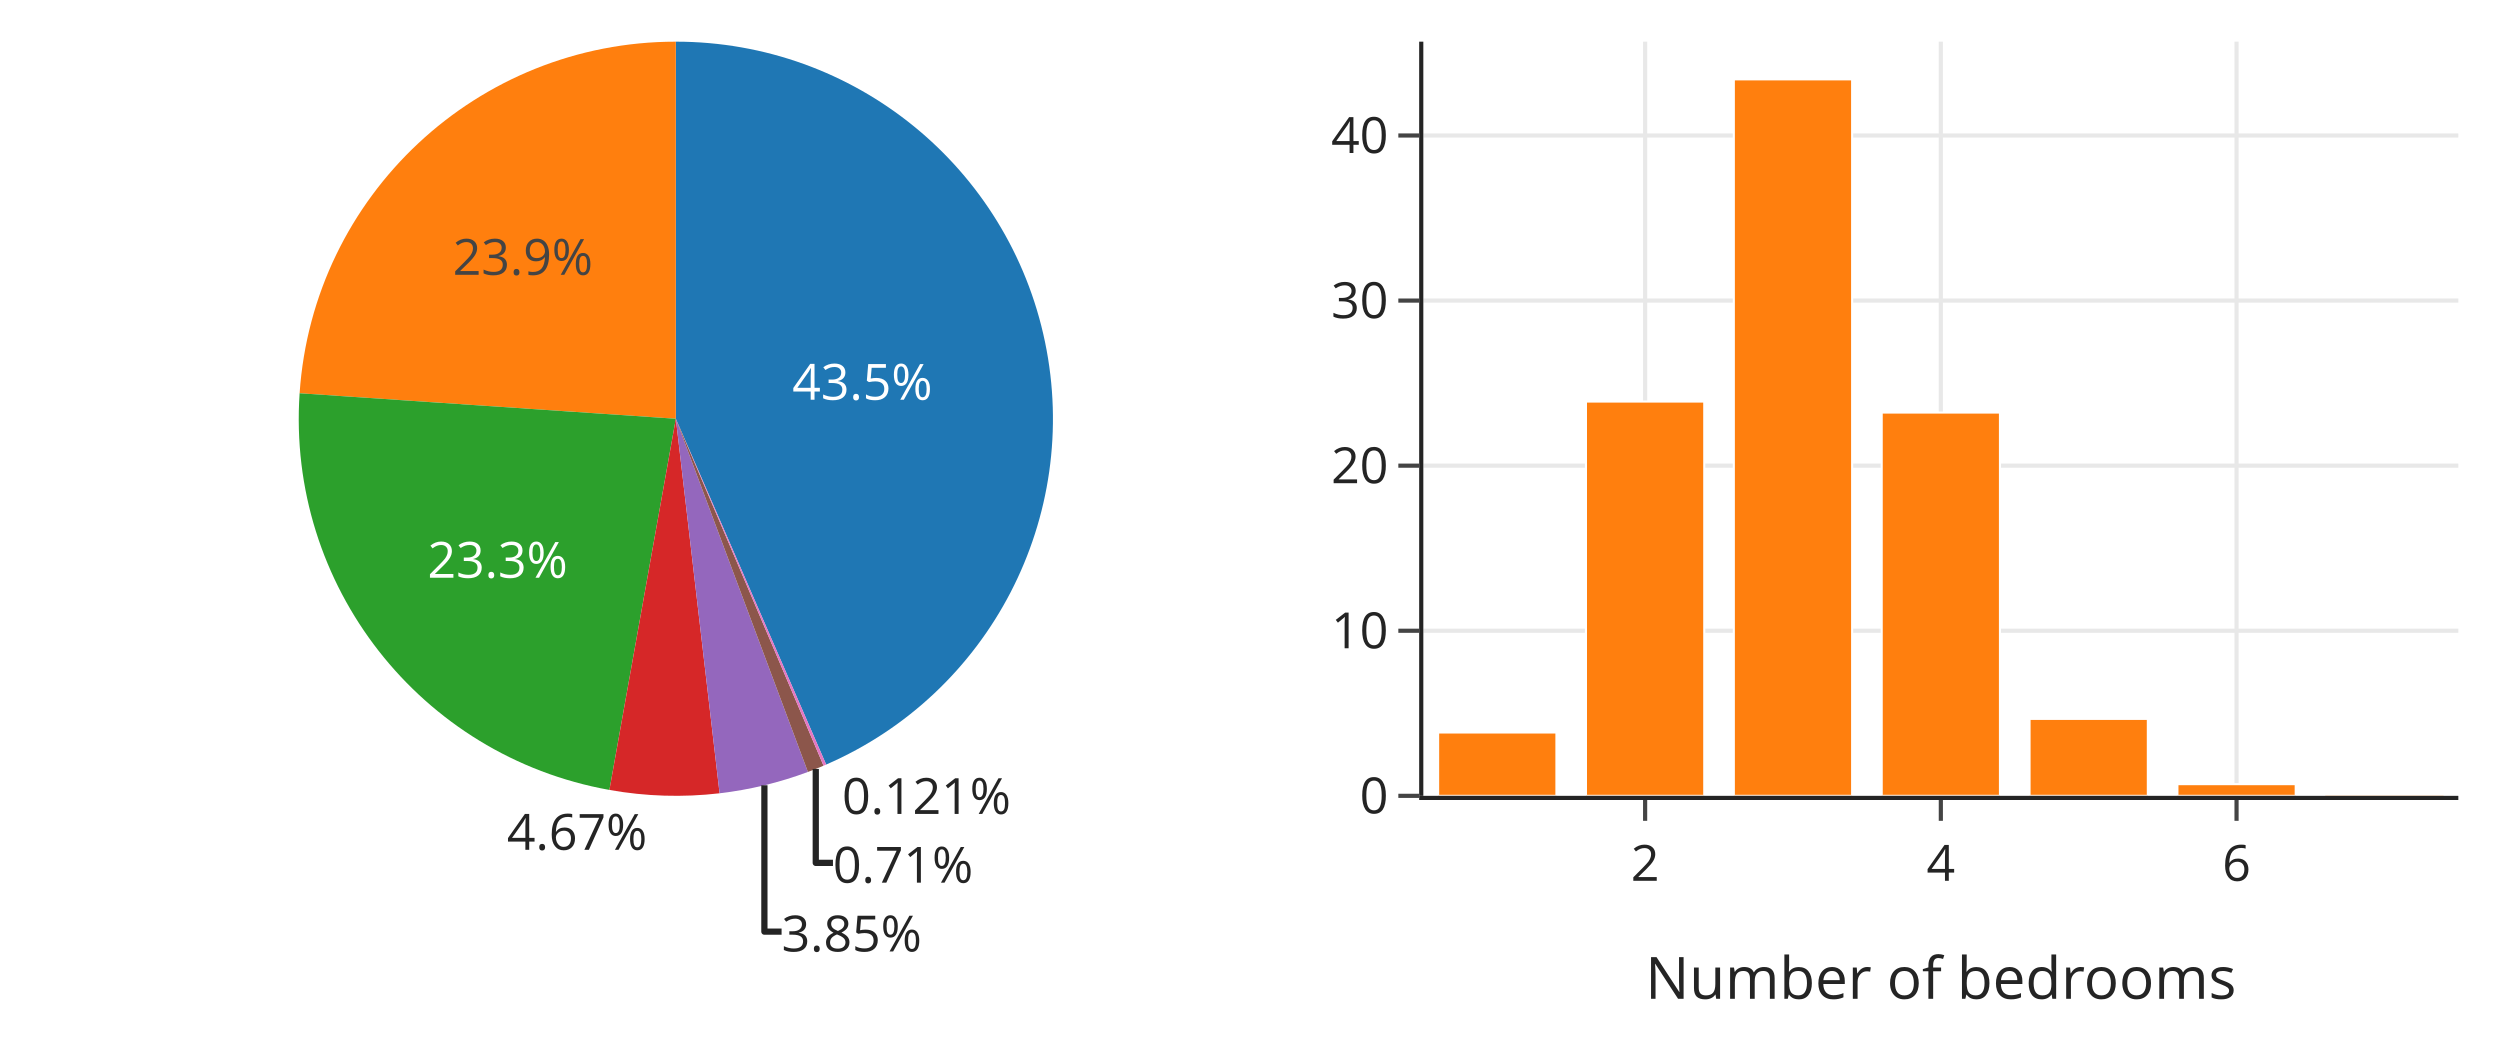
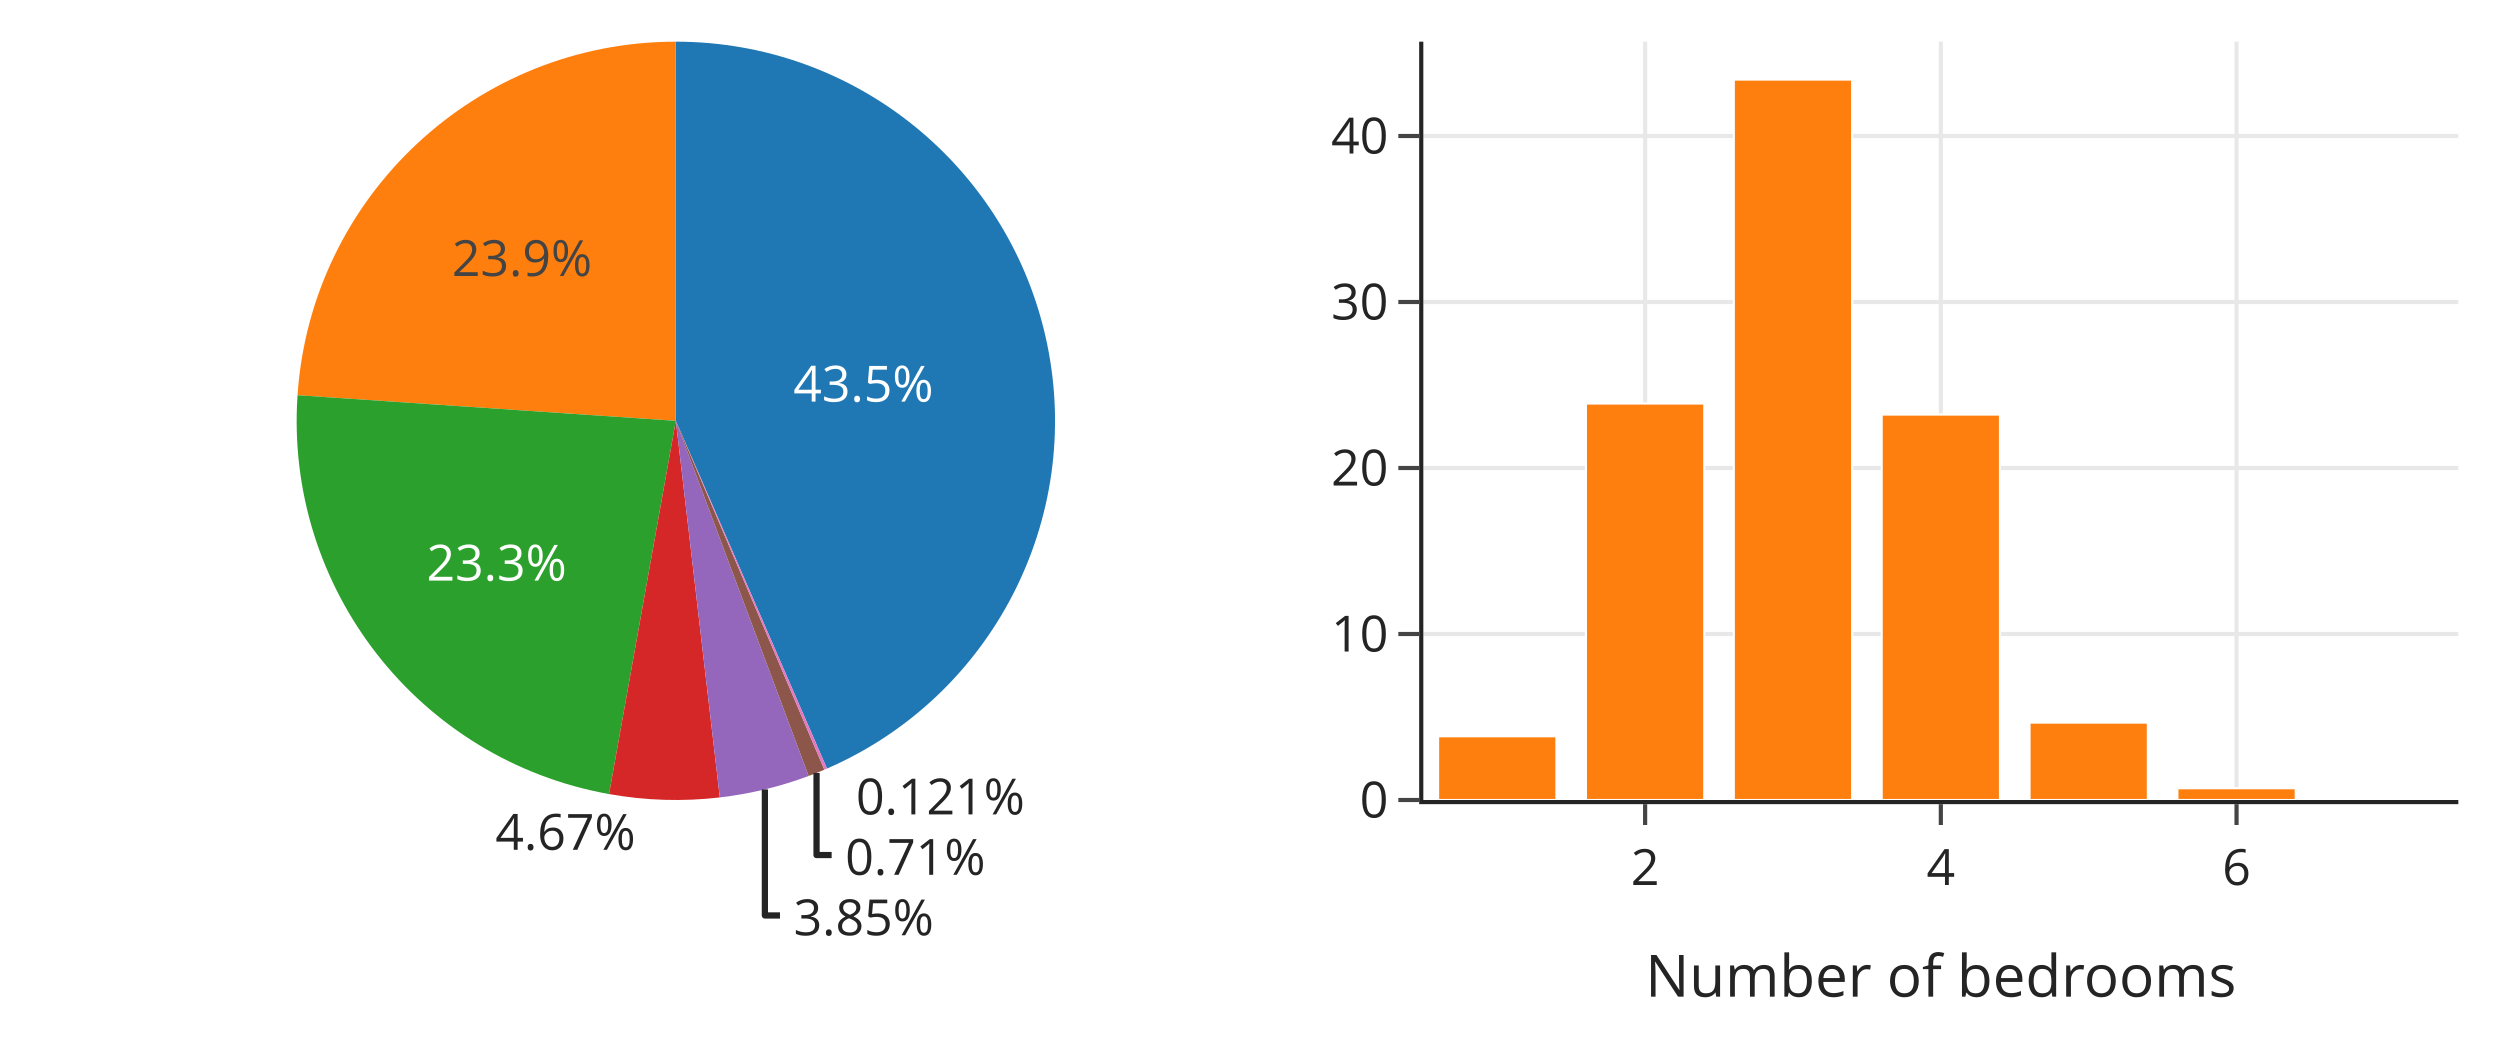
<svg xmlns="http://www.w3.org/2000/svg" class="main-svg" width="600" height="250" style="" viewBox="0 0 600 250">
  <rect x="0" y="0" width="600" height="250" style="fill: rgb(255, 255, 255); fill-opacity: 1;" />
-   <defs id="defs-15bd13">
+   <defs id="defs-7b0063">
    <g class="clips">
-       <clipPath id="clip15bd13xyplot" class="plotclip">
-         <rect width="248.4" height="181" />
+       <clipPath id="clip7b0063xyplot" class="plotclip">
+         <rect width="248.4" height="182" />
      </clipPath>
-       <clipPath class="axesclip" id="clip15bd13x">
+       <clipPath class="axesclip" id="clip7b0063x">
        <rect x="341.6" y="0" width="248.4" height="250" />
      </clipPath>
-       <clipPath class="axesclip" id="clip15bd13y">
-         <rect x="0" y="10" width="600" height="181" />
+       <clipPath class="axesclip" id="clip7b0063y">
+         <rect x="0" y="10" width="600" height="182" />
      </clipPath>
-       <clipPath class="axesclip" id="clip15bd13xy">
-         <rect x="341.6" y="10" width="248.4" height="181" />
+       <clipPath class="axesclip" id="clip7b0063xy">
+         <rect x="341.6" y="10" width="248.4" height="182" />
      </clipPath>
    </g>
    <g class="gradients" />
    <g class="patterns" />
  </defs>
  <g class="bglayer" />
  <g class="layer-below">
    <g class="imagelayer" />
    <g class="shapelayer" />
  </g>
  <g class="cartesianlayer">
    <g class="subplot xy">
      <g class="layer-subplot">
        <g class="shapelayer" />
        <g class="imagelayer" />
      </g>
+       <g class="minor-gridlayer">
+         <g class="x" />
+         <g class="y" />
+       </g>
      <g class="gridlayer">
        <g class="x">
-           <path class="xgrid crisp" transform="translate(394.83,0)" d="M0,10v181" style="stroke: rgb(232, 232, 232); stroke-opacity: 1; stroke-width: 1px;" />
-           <path class="xgrid crisp" transform="translate(465.8,0)" d="M0,10v181" style="stroke: rgb(232, 232, 232); stroke-opacity: 1; stroke-width: 1px;" />
-           <path class="xgrid crisp" transform="translate(536.77,0)" d="M0,10v181" style="stroke: rgb(232, 232, 232); stroke-opacity: 1; stroke-width: 1px;" />
+           <path class="xgrid crisp" transform="translate(394.83,0)" d="M0,10v182" style="stroke: rgb(232, 232, 232); stroke-opacity: 1; stroke-width: 1px;" />
+           <path class="xgrid crisp" transform="translate(465.8,0)" d="M0,10v182" style="stroke: rgb(232, 232, 232); stroke-opacity: 1; stroke-width: 1px;" />
+           <path class="xgrid crisp" transform="translate(536.77,0)" d="M0,10v182" style="stroke: rgb(232, 232, 232); stroke-opacity: 1; stroke-width: 1px;" />
        </g>
        <g class="y">
-           <path class="ygrid crisp" transform="translate(0,151.38)" d="M341.6,0h248.4" style="stroke: rgb(232, 232, 232); stroke-opacity: 1; stroke-width: 1px;" />
-           <path class="ygrid crisp" transform="translate(0,111.76)" d="M341.6,0h248.4" style="stroke: rgb(232, 232, 232); stroke-opacity: 1; stroke-width: 1px;" />
-           <path class="ygrid crisp" transform="translate(0,72.14)" d="M341.6,0h248.4" style="stroke: rgb(232, 232, 232); stroke-opacity: 1; stroke-width: 1px;" />
-           <path class="ygrid crisp" transform="translate(0,32.52)" d="M341.6,0h248.4" style="stroke: rgb(232, 232, 232); stroke-opacity: 1; stroke-width: 1px;" />
+           <path class="ygrid crisp" transform="translate(0,152.16)" d="M341.6,0h248.4" style="stroke: rgb(232, 232, 232); stroke-opacity: 1; stroke-width: 1px;" />
+           <path class="ygrid crisp" transform="translate(0,112.32)" d="M341.6,0h248.4" style="stroke: rgb(232, 232, 232); stroke-opacity: 1; stroke-width: 1px;" />
+           <path class="ygrid crisp" transform="translate(0,72.48)" d="M341.6,0h248.4" style="stroke: rgb(232, 232, 232); stroke-opacity: 1; stroke-width: 1px;" />
+           <path class="ygrid crisp" transform="translate(0,32.64)" d="M341.6,0h248.4" style="stroke: rgb(232, 232, 232); stroke-opacity: 1; stroke-width: 1px;" />
        </g>
      </g>
      <g class="zerolinelayer" />
      <path class="xlines-below" />
      <path class="ylines-below" />
      <g class="overlines-below" />
      <g class="xaxislayer-below" />
      <g class="yaxislayer-below" />
      <g class="overaxes-below" />
-       <g class="plot" transform="translate(341.6,10)" clip-path="url(#clip15bd13xyplot)">
+       <g class="plot" transform="translate(341.6,10)" clip-path="url(#clip7b0063xyplot)">
        <g class="barlayer mlayer">
          <g class="trace bars" style="opacity: 1;">
            <g class="points">
              <g class="point">
-                 <path d="M3.55,181V165.79H31.94V181Z" style="vector-effect: non-scaling-stroke; opacity: 1; stroke-width: 0.5px; fill: rgb(255, 127, 14); fill-opacity: 1; stroke: rgb(255, 255, 255); stroke-opacity: 1;" />
+                 <path d="M3.55,182V166.71H31.94V182Z" style="vector-effect: none; opacity: 1; stroke-width: 0.5px; fill: rgb(255, 127, 14); fill-opacity: 1; stroke: rgb(255, 255, 255); stroke-opacity: 1;" />
              </g>
              <g class="point">
-                 <path d="M39.03,181V86.37H67.42V181Z" style="vector-effect: non-scaling-stroke; opacity: 1; stroke-width: 0.5px; fill: rgb(255, 127, 14); fill-opacity: 1; stroke: rgb(255, 255, 255); stroke-opacity: 1;" />
+                 <path d="M39.03,182V86.85H67.42V182Z" style="vector-effect: none; opacity: 1; stroke-width: 0.5px; fill: rgb(255, 127, 14); fill-opacity: 1; stroke: rgb(255, 255, 255); stroke-opacity: 1;" />
              </g>
              <g class="point">
-                 <path d="M74.52,181V9.05H102.91V181Z" style="vector-effect: non-scaling-stroke; opacity: 1; stroke-width: 0.5px; fill: rgb(255, 127, 14); fill-opacity: 1; stroke: rgb(255, 255, 255); stroke-opacity: 1;" />
+                 <path d="M74.52,182V9.1H102.91V182Z" style="vector-effect: none; opacity: 1; stroke-width: 0.5px; fill: rgb(255, 127, 14); fill-opacity: 1; stroke: rgb(255, 255, 255); stroke-opacity: 1;" />
              </g>
              <g class="point">
-                 <path d="M110.01,181V89.01H138.39V181Z" style="vector-effect: non-scaling-stroke; opacity: 1; stroke-width: 0.5px; fill: rgb(255, 127, 14); fill-opacity: 1; stroke: rgb(255, 255, 255); stroke-opacity: 1;" />
+                 <path d="M110.01,182V89.5H138.39V182Z" style="vector-effect: none; opacity: 1; stroke-width: 0.5px; fill: rgb(255, 127, 14); fill-opacity: 1; stroke: rgb(255, 255, 255); stroke-opacity: 1;" />
              </g>
              <g class="point">
-                 <path d="M145.49,181V162.54H173.88V181Z" style="vector-effect: non-scaling-stroke; opacity: 1; stroke-width: 0.5px; fill: rgb(255, 127, 14); fill-opacity: 1; stroke: rgb(255, 255, 255); stroke-opacity: 1;" />
+                 <path d="M145.49,182V163.43H173.88V182Z" style="vector-effect: none; opacity: 1; stroke-width: 0.5px; fill: rgb(255, 127, 14); fill-opacity: 1; stroke: rgb(255, 255, 255); stroke-opacity: 1;" />
              </g>
              <g class="point">
-                 <path d="M180.98,181V178.19H209.37V181Z" style="vector-effect: non-scaling-stroke; opacity: 1; stroke-width: 0.5px; fill: rgb(255, 127, 14); fill-opacity: 1; stroke: rgb(255, 255, 255); stroke-opacity: 1;" />
+                 <path d="M180.98,182V179.18H209.37V182Z" style="vector-effect: none; opacity: 1; stroke-width: 0.5px; fill: rgb(255, 127, 14); fill-opacity: 1; stroke: rgb(255, 255, 255); stroke-opacity: 1;" />
              </g>
              <g class="point">
-                 <path d="M216.46,181V180.52H244.85V181Z" style="vector-effect: non-scaling-stroke; opacity: 1; stroke-width: 0.5px; fill: rgb(255, 127, 14); fill-opacity: 1; stroke: rgb(255, 255, 255); stroke-opacity: 1;" />
+                 <path d="M216.46,182V181.52H244.85V182Z" style="vector-effect: none; opacity: 1; stroke-width: 0.5px; fill: rgb(255, 127, 14); fill-opacity: 1; stroke: rgb(255, 255, 255); stroke-opacity: 1;" />
              </g>
            </g>
          </g>
        </g>
      </g>
      <g class="overplot" />
-       <path class="xlines-above crisp" d="M340.6,191.5H590" style="fill: none; stroke-width: 1px; stroke: rgb(36, 36, 36); stroke-opacity: 1;" />
-       <path class="ylines-above crisp" d="M341.1,10V191" style="fill: none; stroke-width: 1px; stroke: rgb(36, 36, 36); stroke-opacity: 1;" />
+       <path class="xlines-above crisp" d="M340.6,192.5H590" style="fill: none; stroke-width: 1px; stroke: rgb(36, 36, 36); stroke-opacity: 1;" />
+       <path class="ylines-above crisp" d="M341.1,10V192" style="fill: none; stroke-width: 1px; stroke: rgb(36, 36, 36); stroke-opacity: 1;" />
      <g class="overlines-above" />
      <g class="xaxislayer-above">
-         <path class="xtick ticks crisp" d="M0,192v5" transform="translate(394.83,0)" style="stroke: rgb(68, 68, 68); stroke-opacity: 1; stroke-width: 1px;" />
-         <path class="xtick ticks crisp" d="M0,192v5" transform="translate(465.8,0)" style="stroke: rgb(68, 68, 68); stroke-opacity: 1; stroke-width: 1px;" />
-         <path class="xtick ticks crisp" d="M0,192v5" transform="translate(536.77,0)" style="stroke: rgb(68, 68, 68); stroke-opacity: 1; stroke-width: 1px;" />
+         <path class="xtick ticks crisp" d="M0,193v5" transform="translate(394.83,0)" style="stroke: rgb(68, 68, 68); stroke-opacity: 1; stroke-width: 1px;" />
+         <path class="xtick ticks crisp" d="M0,193v5" transform="translate(465.8,0)" style="stroke: rgb(68, 68, 68); stroke-opacity: 1; stroke-width: 1px;" />
+         <path class="xtick ticks crisp" d="M0,193v5" transform="translate(536.77,0)" style="stroke: rgb(68, 68, 68); stroke-opacity: 1; stroke-width: 1px;" />
        <g class="xtick">
-           <text text-anchor="middle" x="0" y="211.4" transform="translate(394.83,0)" style="font-family: 'Open Sans', verdana, arial, sans-serif; font-size: 12px; fill: rgb(36, 36, 36); fill-opacity: 1; white-space: pre; opacity: 1;">2</text>
+           <text text-anchor="middle" x="0" y="212.4" transform="translate(394.83,0)" style="font-family: 'Open Sans', verdana, arial, sans-serif; font-size: 12px; fill: rgb(36, 36, 36); fill-opacity: 1; white-space: pre; opacity: 1;">2</text>
        </g>
        <g class="xtick">
-           <text text-anchor="middle" x="0" y="211.4" style="font-family: 'Open Sans', verdana, arial, sans-serif; font-size: 12px; fill: rgb(36, 36, 36); fill-opacity: 1; white-space: pre; opacity: 1;" transform="translate(465.8,0)">4</text>
+           <text text-anchor="middle" x="0" y="212.4" style="font-family: 'Open Sans', verdana, arial, sans-serif; font-size: 12px; fill: rgb(36, 36, 36); fill-opacity: 1; white-space: pre; opacity: 1;" transform="translate(465.8,0)">4</text>
        </g>
        <g class="xtick">
-           <text text-anchor="middle" x="0" y="211.4" style="font-family: 'Open Sans', verdana, arial, sans-serif; font-size: 12px; fill: rgb(36, 36, 36); fill-opacity: 1; white-space: pre; opacity: 1;" transform="translate(536.77,0)">6</text>
+           <text text-anchor="middle" x="0" y="212.4" style="font-family: 'Open Sans', verdana, arial, sans-serif; font-size: 12px; fill: rgb(36, 36, 36); fill-opacity: 1; white-space: pre; opacity: 1;" transform="translate(536.77,0)">6</text>
        </g>
      </g>
      <g class="yaxislayer-above">
-         <path class="ytick ticks crisp" d="M340.6,0h-5" transform="translate(0,191)" style="stroke: rgb(68, 68, 68); stroke-opacity: 1; stroke-width: 1px;" />
-         <path class="ytick ticks crisp" d="M340.6,0h-5" transform="translate(0,151.38)" style="stroke: rgb(68, 68, 68); stroke-opacity: 1; stroke-width: 1px;" />
-         <path class="ytick ticks crisp" d="M340.6,0h-5" transform="translate(0,111.76)" style="stroke: rgb(68, 68, 68); stroke-opacity: 1; stroke-width: 1px;" />
-         <path class="ytick ticks crisp" d="M340.6,0h-5" transform="translate(0,72.14)" style="stroke: rgb(68, 68, 68); stroke-opacity: 1; stroke-width: 1px;" />
-         <path class="ytick ticks crisp" d="M340.6,0h-5" transform="translate(0,32.52)" style="stroke: rgb(68, 68, 68); stroke-opacity: 1; stroke-width: 1px;" />
+         <path class="ytick ticks crisp" d="M340.6,0h-5" transform="translate(0,192)" style="stroke: rgb(68, 68, 68); stroke-opacity: 1; stroke-width: 1px;" />
+         <path class="ytick ticks crisp" d="M340.6,0h-5" transform="translate(0,152.16)" style="stroke: rgb(68, 68, 68); stroke-opacity: 1; stroke-width: 1px;" />
+         <path class="ytick ticks crisp" d="M340.6,0h-5" transform="translate(0,112.32)" style="stroke: rgb(68, 68, 68); stroke-opacity: 1; stroke-width: 1px;" />
+         <path class="ytick ticks crisp" d="M340.6,0h-5" transform="translate(0,72.48)" style="stroke: rgb(68, 68, 68); stroke-opacity: 1; stroke-width: 1px;" />
+         <path class="ytick ticks crisp" d="M340.6,0h-5" transform="translate(0,32.64)" style="stroke: rgb(68, 68, 68); stroke-opacity: 1; stroke-width: 1px;" />
        <g class="ytick">
-           <text text-anchor="end" x="333.2" y="4.2" transform="translate(0,191)" style="font-family: 'Open Sans', verdana, arial, sans-serif; font-size: 12px; fill: rgb(36, 36, 36); fill-opacity: 1; white-space: pre; opacity: 1;">0</text>
+           <text text-anchor="end" x="333.2" y="4.2" transform="translate(0,192)" style="font-family: 'Open Sans', verdana, arial, sans-serif; font-size: 12px; fill: rgb(36, 36, 36); fill-opacity: 1; white-space: pre; opacity: 1;">0</text>
        </g>
        <g class="ytick">
-           <text text-anchor="end" x="333.2" y="4.2" style="font-family: 'Open Sans', verdana, arial, sans-serif; font-size: 12px; fill: rgb(36, 36, 36); fill-opacity: 1; white-space: pre; opacity: 1;" transform="translate(0,151.38)">10</text>
+           <text text-anchor="end" x="333.2" y="4.2" style="font-family: 'Open Sans', verdana, arial, sans-serif; font-size: 12px; fill: rgb(36, 36, 36); fill-opacity: 1; white-space: pre; opacity: 1;" transform="translate(0,152.16)">10</text>
        </g>
        <g class="ytick">
-           <text text-anchor="end" x="333.2" y="4.2" style="font-family: 'Open Sans', verdana, arial, sans-serif; font-size: 12px; fill: rgb(36, 36, 36); fill-opacity: 1; white-space: pre; opacity: 1;" transform="translate(0,111.76)">20</text>
+           <text text-anchor="end" x="333.2" y="4.2" style="font-family: 'Open Sans', verdana, arial, sans-serif; font-size: 12px; fill: rgb(36, 36, 36); fill-opacity: 1; white-space: pre; opacity: 1;" transform="translate(0,112.32)">20</text>
        </g>
        <g class="ytick">
-           <text text-anchor="end" x="333.2" y="4.2" style="font-family: 'Open Sans', verdana, arial, sans-serif; font-size: 12px; fill: rgb(36, 36, 36); fill-opacity: 1; white-space: pre; opacity: 1;" transform="translate(0,72.14)">30</text>
+           <text text-anchor="end" x="333.2" y="4.2" style="font-family: 'Open Sans', verdana, arial, sans-serif; font-size: 12px; fill: rgb(36, 36, 36); fill-opacity: 1; white-space: pre; opacity: 1;" transform="translate(0,72.48)">30</text>
        </g>
        <g class="ytick">
-           <text text-anchor="end" x="333.2" y="4.2" style="font-family: 'Open Sans', verdana, arial, sans-serif; font-size: 12px; fill: rgb(36, 36, 36); fill-opacity: 1; white-space: pre; opacity: 1;" transform="translate(0,32.52)">40</text>
+           <text text-anchor="end" x="333.2" y="4.2" style="font-family: 'Open Sans', verdana, arial, sans-serif; font-size: 12px; fill: rgb(36, 36, 36); fill-opacity: 1; white-space: pre; opacity: 1;" transform="translate(0,32.64)">40</text>
        </g>
      </g>
      <g class="overaxes-above" />
    </g>
  </g>
  <g class="polarlayer" />
  <g class="smithlayer" />
  <g class="ternarylayer" />
  <g class="geolayer" />
  <g class="funnelarealayer" />
  <g class="pielayer">
    <g class="trace" stroke-linejoin="round" style="opacity: 1;">
      <g class="slice">
-         <path class="surface" d="M162.2,100.5l0,-90.5a90.5,90.5 0 0 1 36.081,173.496Z" style="pointer-events: all; stroke-width: 0; fill: rgb(31, 119, 180); fill-opacity: 1; stroke: rgb(68, 68, 68); stroke-opacity: 1;" />
+         <path class="surface" d="M162.2,101l0,-91a91,91 0 0 1 36.281,174.455Z" style="pointer-events: none; fill: rgb(31, 119, 180); fill-opacity: 1; stroke-width: 0; stroke: rgb(68, 68, 68); stroke-opacity: 1;" />
        <g class="slicetext">
-           <text data-notex="1" class="slicetext" transform="translate(206.971,95.93919)" text-anchor="middle" x="0" y="0" style="font-family: 'Open Sans', verdana, arial, sans-serif; font-size: 12px; fill: rgb(255, 255, 255); fill-opacity: 1; white-space: pre;">43.5%</text>
+           <text data-notex="1" class="slicetext" transform="translate(207.2184,96.38775)" text-anchor="middle" x="0" y="0" style="font-family: 'Open Sans', verdana, arial, sans-serif; font-size: 12px; fill: rgb(255, 255, 255); fill-opacity: 1; white-space: pre;">43.5%</text>
        </g>
      </g>
      <g class="slice">
-         <path class="surface" d="M162.2,100.5l-90.293,-6.115a90.5,90.5 0 0 1 90.293,-84.385Z" style="pointer-events: all; stroke-width: 0; fill: rgb(255, 127, 14); fill-opacity: 1; stroke: rgb(68, 68, 68); stroke-opacity: 1;" />
+         <path class="surface" d="M162.2,101l-90.792,-6.149a91,91 0 0 1 90.792,-84.851Z" style="pointer-events: none; fill: rgb(255, 127, 14); fill-opacity: 1; stroke-width: 0; stroke: rgb(68, 68, 68); stroke-opacity: 1;" />
        <g class="slicetext">
-           <text data-notex="1" class="slicetext" transform="translate(125.4794,65.9585)" text-anchor="middle" x="0" y="0" style="font-family: 'Open Sans', verdana, arial, sans-serif; font-size: 12px; fill: rgb(68, 68, 68); fill-opacity: 1; white-space: pre;">23.9%</text>
+           <text data-notex="1" class="slicetext" transform="translate(125.2765,66.24142)" text-anchor="middle" x="0" y="0" style="font-family: 'Open Sans', verdana, arial, sans-serif; font-size: 12px; fill: rgb(68, 68, 68); fill-opacity: 1; white-space: pre;">23.9%</text>
        </g>
      </g>
      <g class="slice">
-         <path class="surface" d="M162.2,100.5l-15.94,89.085a90.5,90.5 0 0 1 -74.353,-95.2Z" style="pointer-events: all; stroke-width: 0; fill: rgb(44, 160, 44); fill-opacity: 1; stroke: rgb(68, 68, 68); stroke-opacity: 1;" />
+         <path class="surface" d="M162.2,101l-16.028,89.577a91,91 0 0 1 -74.764,-95.726Z" style="pointer-events: none; fill: rgb(44, 160, 44); fill-opacity: 1; stroke-width: 0; stroke: rgb(68, 68, 68); stroke-opacity: 1;" />
        <g class="slicetext">
-           <text data-notex="1" class="slicetext" transform="translate(119.4236,138.6591)" text-anchor="middle" x="0" y="0" style="font-family: 'Open Sans', verdana, arial, sans-serif; font-size: 12px; fill: rgb(255, 255, 255); fill-opacity: 1; white-space: pre;">23.3%</text>
+           <text data-notex="1" class="slicetext" transform="translate(119.1873,139.3437)" text-anchor="middle" x="0" y="0" style="font-family: 'Open Sans', verdana, arial, sans-serif; font-size: 12px; fill: rgb(255, 255, 255); fill-opacity: 1; white-space: pre;">23.3%</text>
        </g>
      </g>
      <g class="slice">
-         <path class="surface" d="M162.2,100.5l10.498,89.889a90.5,90.5 0 0 1 -26.439,-0.804Z" style="pointer-events: all; stroke-width: 0; fill: rgb(214, 39, 40); fill-opacity: 1; stroke: rgb(68, 68, 68); stroke-opacity: 1;" />
+         <path class="surface" d="M162.2,101l10.556,90.386a91,91 0 0 1 -26.585,-0.808Z" style="pointer-events: none; fill: rgb(214, 39, 40); fill-opacity: 1; stroke-width: 0; stroke: rgb(68, 68, 68); stroke-opacity: 1;" />
        <g class="slicetext">
-           <text data-notex="1" class="slicetext" transform="translate(138.4964,203.9506)" text-anchor="middle" x="0" y="0" style="font-family: 'Open Sans', verdana, arial, sans-serif; font-size: 12px; fill: rgb(36, 36, 36); fill-opacity: 1; white-space: pre;">4.67%</text>
+           <text data-notex="1" class="slicetext" transform="translate(135.7155,203.9513)" text-anchor="middle" x="0" y="0" style="font-family: 'Open Sans', verdana, arial, sans-serif; font-size: 12px; fill: rgb(36, 36, 36); fill-opacity: 1; white-space: pre;">4.67%</text>
        </g>
      </g>
      <g class="slice">
-         <path class="surface" d="M162.2,100.5l31.702,84.766a90.5,90.5 0 0 1 -21.203,5.123Z" style="pointer-events: all; stroke-width: 0; fill: rgb(148, 103, 189); fill-opacity: 1; stroke: rgb(68, 68, 68); stroke-opacity: 1;" />
+         <path class="surface" d="M162.2,101l31.877,85.234a91,91 0 0 1 -21.32,5.151Z" style="pointer-events: none; fill: rgb(148, 103, 189); fill-opacity: 1; stroke-width: 0; stroke: rgb(68, 68, 68); stroke-opacity: 1;" />
        <g class="slicetext">
-           <text data-notex="1" class="slicetext" transform="translate(204.408,228.3439)" text-anchor="middle" x="0" y="0" style="font-family: 'Open Sans', verdana, arial, sans-serif; font-size: 12px; fill: rgb(36, 36, 36); fill-opacity: 1; white-space: pre;">3.85%</text>
+           <text data-notex="1" class="slicetext" transform="translate(207.2911,224.4594)" text-anchor="middle" x="0" y="0" style="font-family: 'Open Sans', verdana, arial, sans-serif; font-size: 12px; fill: rgb(36, 36, 36); fill-opacity: 1; white-space: pre;">3.85%</text>
        </g>
-         <path class="textline" stroke-width="1.5" d="M183.455,188.469V223.594h4.125" fill="none" style="stroke: rgb(36, 36, 36); stroke-opacity: 1;" />
+         <path class="textline" stroke-width="1.5" d="M183.572,189.455V219.709h3.625" fill="none" style="stroke: rgb(36, 36, 36); stroke-opacity: 1;" />
      </g>
      <g class="slice">
-         <path class="surface" d="M162.2,100.5l35.451,83.267a90.5,90.5 0 0 1 -3.75,1.499Z" style="pointer-events: all; stroke-width: 0; fill: rgb(140, 86, 75); fill-opacity: 1; stroke: rgb(68, 68, 68); stroke-opacity: 1;" />
+         <path class="surface" d="M162.2,101l35.647,83.727a91,91 0 0 1 -3.77,1.507Z" style="pointer-events: none; fill: rgb(140, 86, 75); fill-opacity: 1; stroke-width: 0; stroke: rgb(68, 68, 68); stroke-opacity: 1;" />
        <g class="slicetext">
-           <text data-notex="1" class="slicetext" transform="translate(216.738,211.8439)" text-anchor="middle" x="0" y="0" style="font-family: 'Open Sans', verdana, arial, sans-serif; font-size: 12px; fill: rgb(36, 36, 36); fill-opacity: 1; white-space: pre;">0.71%</text>
+           <text data-notex="1" class="slicetext" transform="translate(219.6891,209.9594)" text-anchor="middle" x="0" y="0" style="font-family: 'Open Sans', verdana, arial, sans-serif; font-size: 12px; fill: rgb(36, 36, 36); fill-opacity: 1; white-space: pre;">0.71%</text>
        </g>
-         <path class="textline" stroke-width="1.5" d="M195.785,184.538V207.094h4.125" fill="none" style="stroke: rgb(36, 36, 36); stroke-opacity: 1;" />
+         <path class="textline" stroke-width="1.5" d="M195.97,185.502V205.209h3.625" fill="none" style="stroke: rgb(36, 36, 36); stroke-opacity: 1;" />
      </g>
      <g class="slice">
-         <path class="surface" d="M162.2,100.5l36.081,82.996a90.5,90.5 0 0 1 -0.63,0.271Z" style="pointer-events: all; stroke-width: 0; fill: rgb(227, 119, 194); fill-opacity: 1; stroke: rgb(68, 68, 68); stroke-opacity: 1;" />
+         <path class="surface" d="M162.2,101l36.281,83.455a91,91 0 0 1 -0.633,0.272Z" style="pointer-events: none; fill: rgb(227, 119, 194); fill-opacity: 1; stroke-width: 0; stroke: rgb(68, 68, 68); stroke-opacity: 1;" />
        <g class="slicetext">
-           <text data-notex="1" class="slicetext" transform="translate(222.3571,195.3439)" text-anchor="middle" x="0" y="0" style="font-family: 'Open Sans', verdana, arial, sans-serif; font-size: 12px; fill: rgb(36, 36, 36); fill-opacity: 1; white-space: pre;">0.121%</text>
+           <text data-notex="1" class="slicetext" transform="translate(225.6954,195.4594)" text-anchor="middle" x="0" y="0" style="font-family: 'Open Sans', verdana, arial, sans-serif; font-size: 12px; fill: rgb(36, 36, 36); fill-opacity: 1; white-space: pre;">0.121%</text>
        </g>
      </g>
    </g>
  </g>
  <g class="iciclelayer" />
  <g class="treemaplayer" />
  <g class="sunburstlayer" />
  <g class="glimages" />
-   <defs id="topdefs-15bd13">
+   <defs id="topdefs-7b0063">
    <g class="clips" />
  </defs>
  <g class="layer-above">
    <g class="imagelayer" />
    <g class="shapelayer" />
  </g>
  <g class="infolayer">
    <g class="g-gtitle" />
    <g class="g-xtitle">
-       <text class="xtitle" x="465.8" y="239.706" text-anchor="middle" style="font-family: 'Open Sans', verdana, arial, sans-serif; font-size: 14px; fill: rgb(36, 36, 36); opacity: 1; font-weight: normal; white-space: pre;">Number of bedrooms</text>
+       <text class="xtitle" x="465.8" y="239.206" text-anchor="middle" style="font-family: 'Open Sans', verdana, arial, sans-serif; font-size: 14px; fill: rgb(36, 36, 36); opacity: 1; font-weight: normal; white-space: pre;">Number of bedrooms</text>
    </g>
    <g class="g-ytitle" />
  </g>
</svg>
